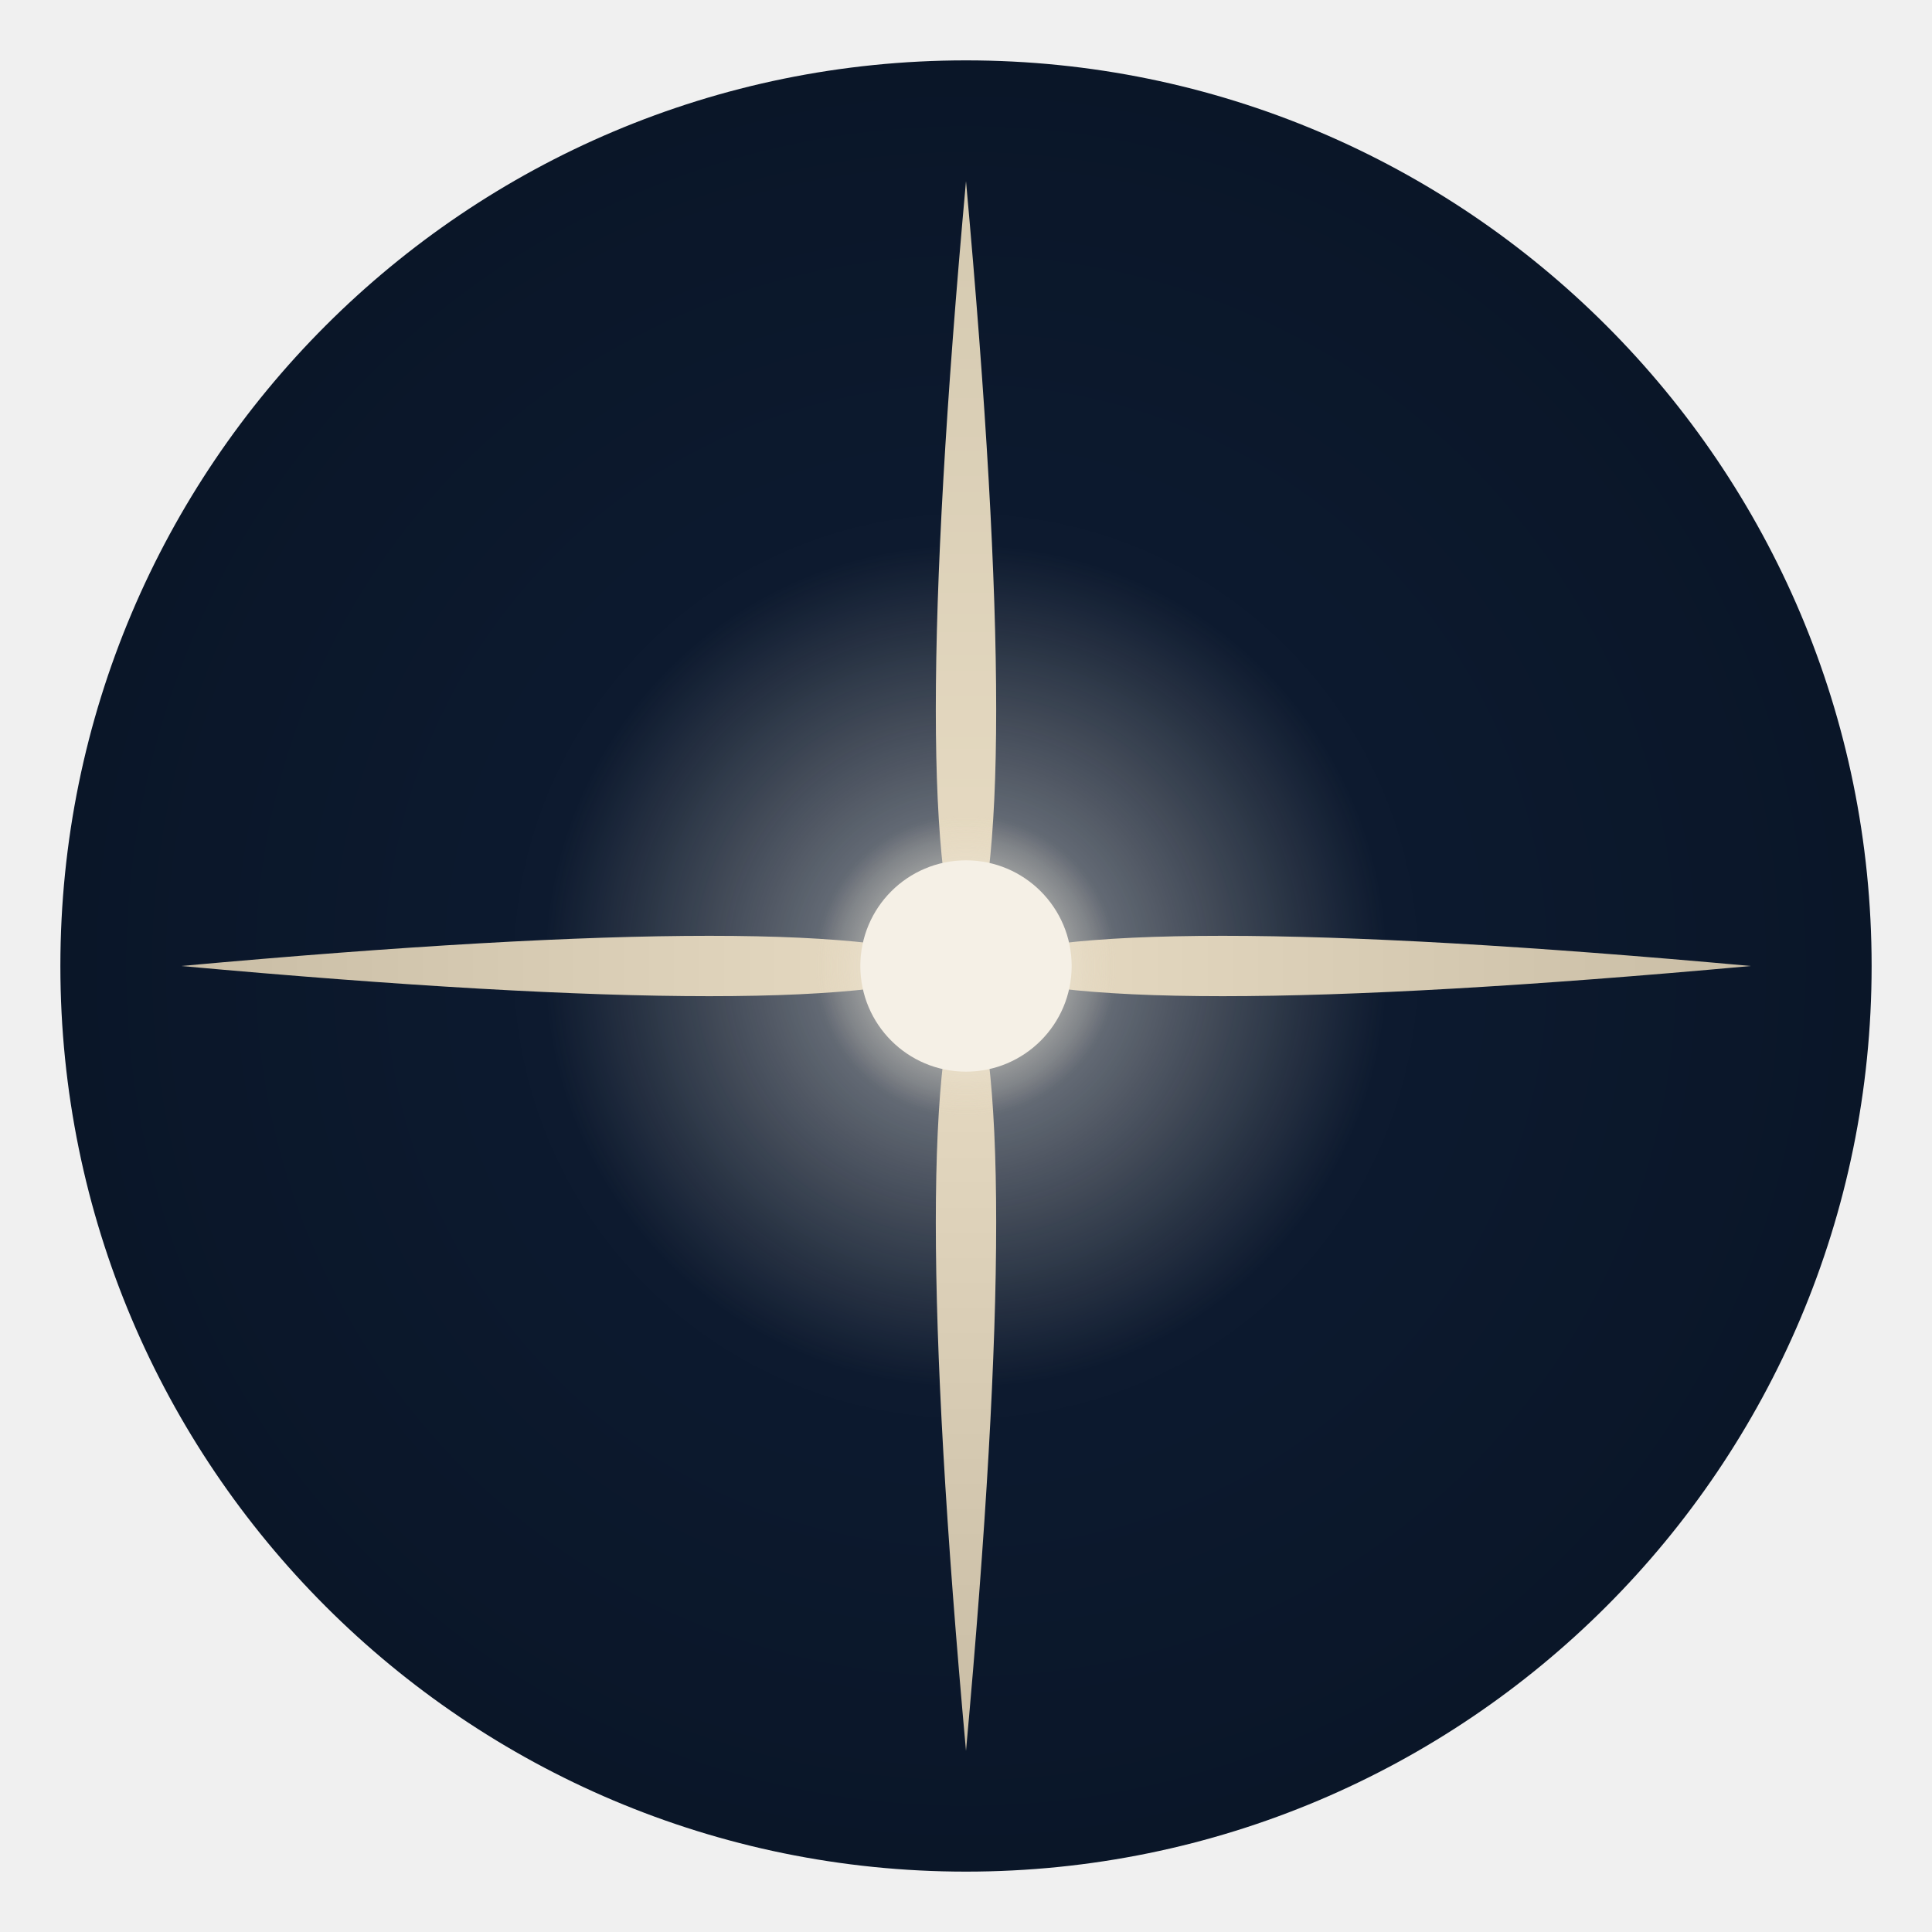
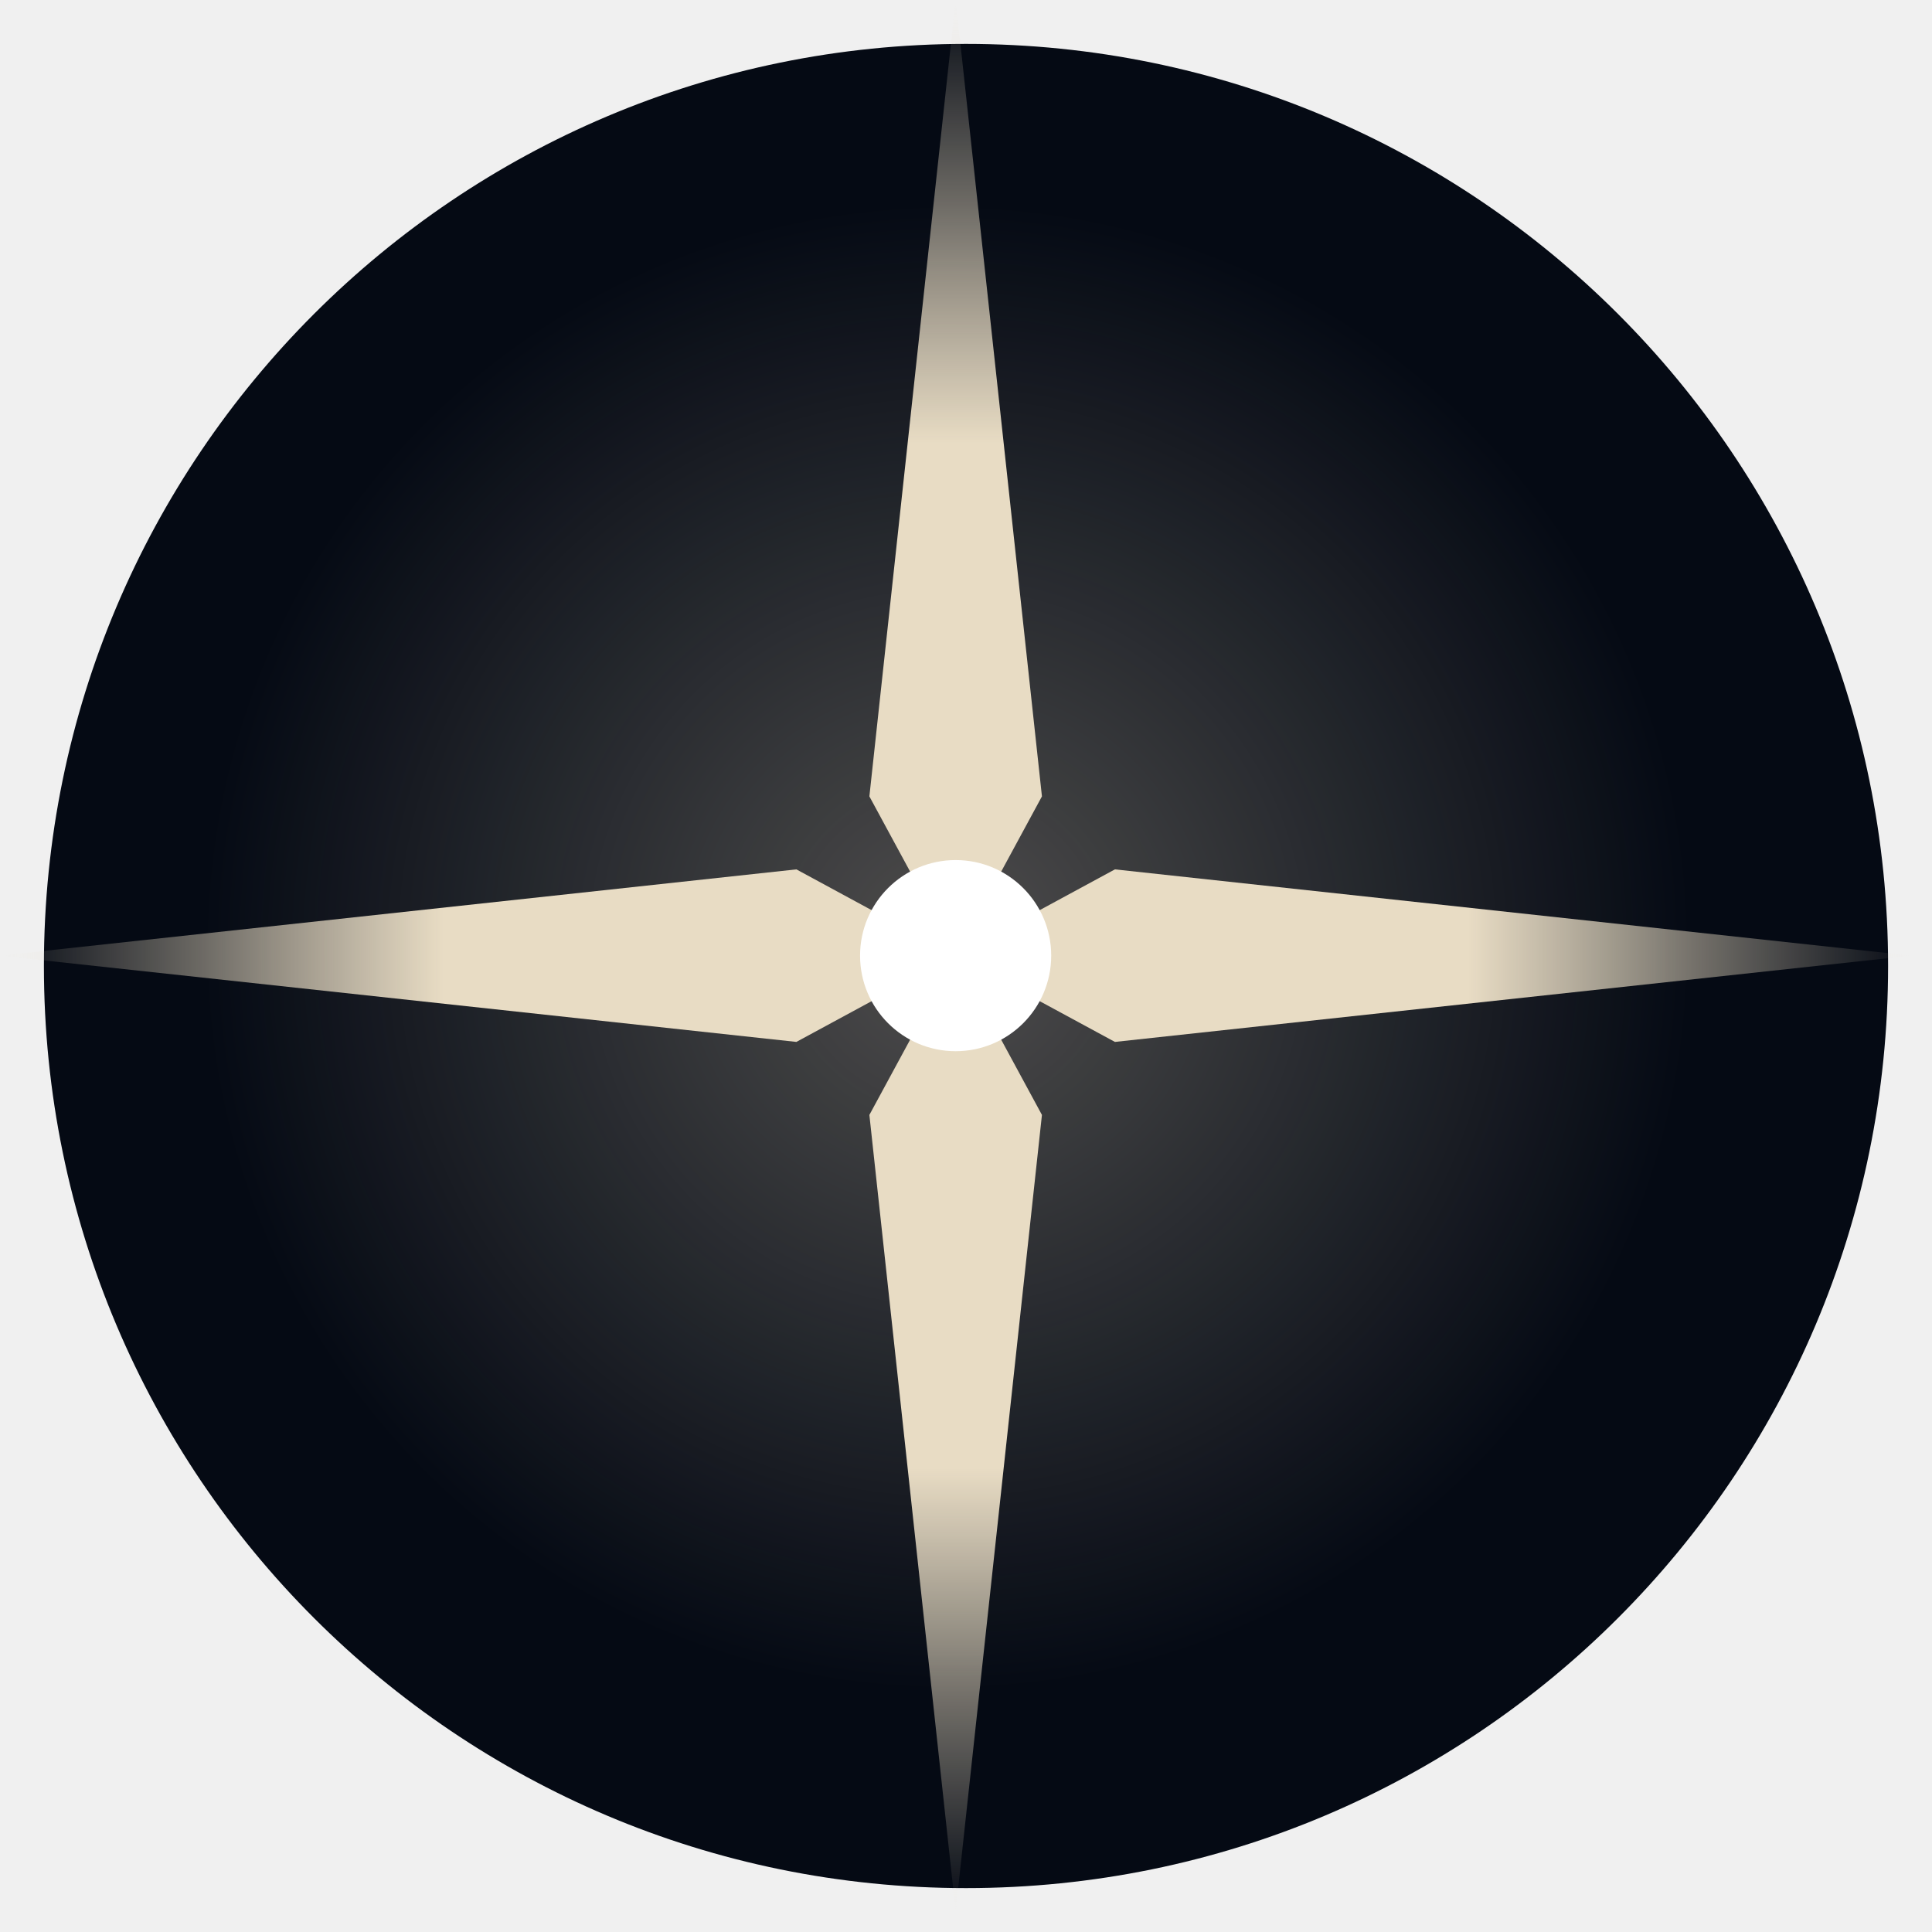
- <svg xmlns="http://www.w3.org/2000/svg" viewBox="0 0 64 64">
+ <svg xmlns="http://www.w3.org/2000/svg" width="64" height="64" viewBox="0 0 88 88" fill="none">
  <defs>
    <radialGradient id="bgGrad" cx="50%" cy="50%" r="50%">
-       <stop offset="0%" style="stop-color:#0f1d35" />
-       <stop offset="100%" style="stop-color:#0a1628" />
+       <stop offset="0%" style="stop-color:#050a14" />
+       <stop offset="100%" style="stop-color:#050a14" />
    </radialGradient>
-     <radialGradient id="starGlow" cx="50%" cy="50%" r="50%">
-       <stop offset="0%" style="stop-color:#FFFFFF" />
-       <stop offset="30%" style="stop-color:#F5F0E6" />
-       <stop offset="100%" style="stop-color:#E8DCC4;stop-opacity:0" />
+     <radialGradient id="paint0_radial" cx="0" cy="0" r="1" gradientUnits="userSpaceOnUse" gradientTransform="translate(43.1475 43.1469) rotate(90) scale(33.9014)">
+       <stop stop-color="#E8DCC4" stop-opacity="0.32" />
+       <stop offset="1" stop-color="#E8DCC4" stop-opacity="0" />
    </radialGradient>
-     <linearGradient id="starGradTop" x1="50%" y1="0%" x2="50%" y2="100%">
-       <stop offset="0%" style="stop-color:#D4C9B0" />
-       <stop offset="100%" style="stop-color:#E8DCC4" />
+     <linearGradient id="paint1_linear" x1="0" y1="43.529" x2="43.529" y2="43.529" gradientUnits="userSpaceOnUse">
+       <stop stop-color="#E8DCC4" stop-opacity="0" />
+       <stop offset="0.464" stop-color="#E8DCC4" />
    </linearGradient>
-     <linearGradient id="starGradBottom" x1="50%" y1="0%" x2="50%" y2="100%">
-       <stop offset="0%" style="stop-color:#E8DCC4" />
-       <stop offset="100%" style="stop-color:#C9BDA5" />
+     <linearGradient id="paint2_linear" x1="87.057" y1="43.529" x2="43.529" y2="43.529" gradientUnits="userSpaceOnUse">
+       <stop stop-color="#E8DCC4" stop-opacity="0" />
+       <stop offset="0.464" stop-color="#E8DCC4" />
    </linearGradient>
-     <linearGradient id="starGradLeft" x1="0%" y1="50%" x2="100%" y2="50%">
-       <stop offset="0%" style="stop-color:#C9BDA5" />
-       <stop offset="100%" style="stop-color:#E8DCC4" />
+     <linearGradient id="paint3_linear" x1="43.529" y1="0" x2="43.529" y2="43.528" gradientUnits="userSpaceOnUse">
+       <stop stop-color="#E8DCC4" stop-opacity="0" />
+       <stop offset="0.464" stop-color="#E8DCC4" />
    </linearGradient>
-     <linearGradient id="starGradRight" x1="0%" y1="50%" x2="100%" y2="50%">
-       <stop offset="0%" style="stop-color:#E8DCC4" />
-       <stop offset="100%" style="stop-color:#C9BDA5" />
+     <linearGradient id="paint4_linear" x1="43.529" y1="87.056" x2="43.529" y2="43.528" gradientUnits="userSpaceOnUse">
+       <stop stop-color="#E8DCC4" stop-opacity="0" />
+       <stop offset="0.464" stop-color="#E8DCC4" />
    </linearGradient>
  </defs>
-   <circle cx="32" cy="32" r="30" fill="url(#bgGrad)" />
-   <circle cx="32" cy="32" r="14" fill="url(#starGlow)" opacity="0.4" />
-   <path d="M32,6 Q34,28 32,32 Q30,28 32,6" fill="url(#starGradTop)" />
-   <path d="M32,58 Q30,36 32,32 Q34,36 32,58" fill="url(#starGradBottom)" />
-   <path d="M6,32 Q28,30 32,32 Q28,34 6,32" fill="url(#starGradLeft)" />
-   <path d="M58,32 Q36,34 32,32 Q36,30 58,32" fill="url(#starGradRight)" />
-   <circle cx="32" cy="32" r="5" fill="url(#starGlow)" opacity="0.8" />
-   <circle cx="32" cy="32" r="3.5" fill="#F5F0E6" />
+   <circle cx="44" cy="44" r="42" fill="url(#bgGrad)" />
+   <path d="M43.148 77.048C61.871 77.048 77.049 61.87 77.049 43.147C77.049 24.424 61.871 9.245 43.148 9.245C24.424 9.245 9.246 24.424 9.246 43.147C9.246 61.87 24.424 77.048 43.148 77.048Z" fill="url(#paint0_radial)" />
+   <path d="M0 43.529L36.274 39.599L43.528 43.529L36.274 47.458L0 43.529Z" fill="url(#paint1_linear)" />
+   <path d="M87.057 43.529L50.783 39.599L43.529 43.529L50.783 47.458L87.057 43.529Z" fill="url(#paint2_linear)" />
+   <path d="M43.529 0L47.459 36.274L43.529 43.528L39.599 36.274L43.529 0Z" fill="url(#paint3_linear)" />
+   <path d="M43.529 87.056L47.459 50.783L43.529 43.528L39.599 50.783L43.529 87.056Z" fill="url(#paint4_linear)" />
+   <path d="M43.528 47.881C45.932 47.881 47.881 45.932 47.881 43.528C47.881 41.124 45.932 39.175 43.528 39.175C41.124 39.175 39.175 41.124 39.175 43.528C39.175 45.932 41.124 47.881 43.528 47.881Z" fill="white" />
</svg>
